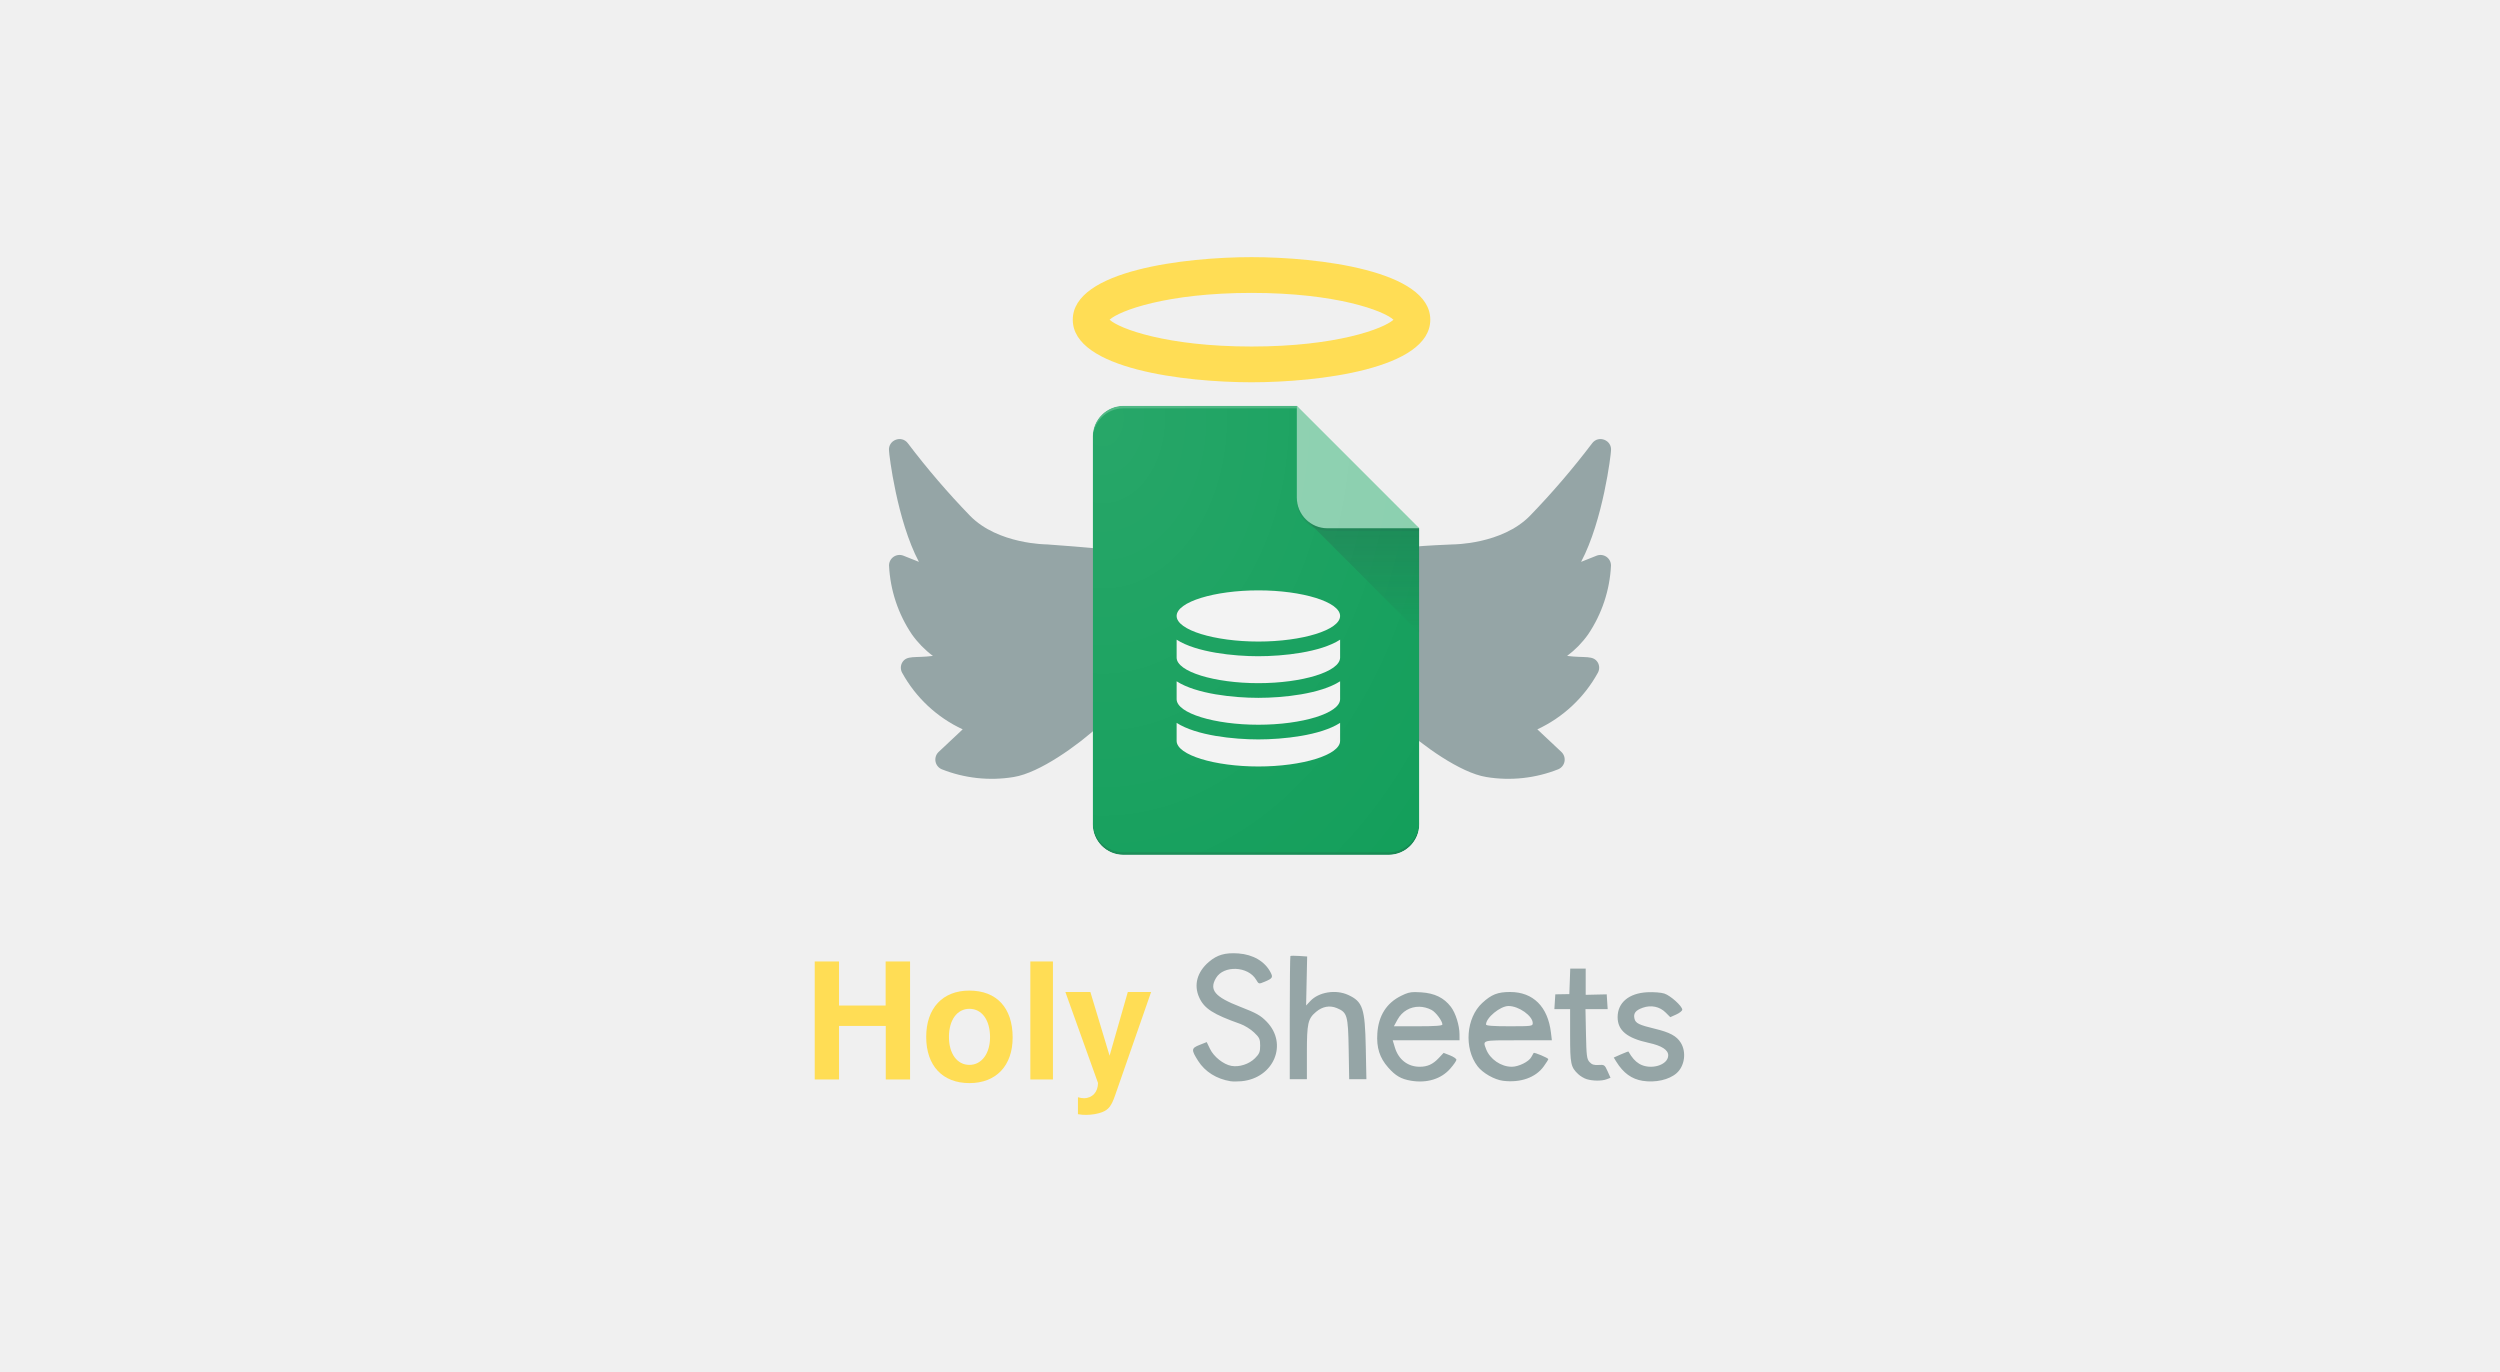
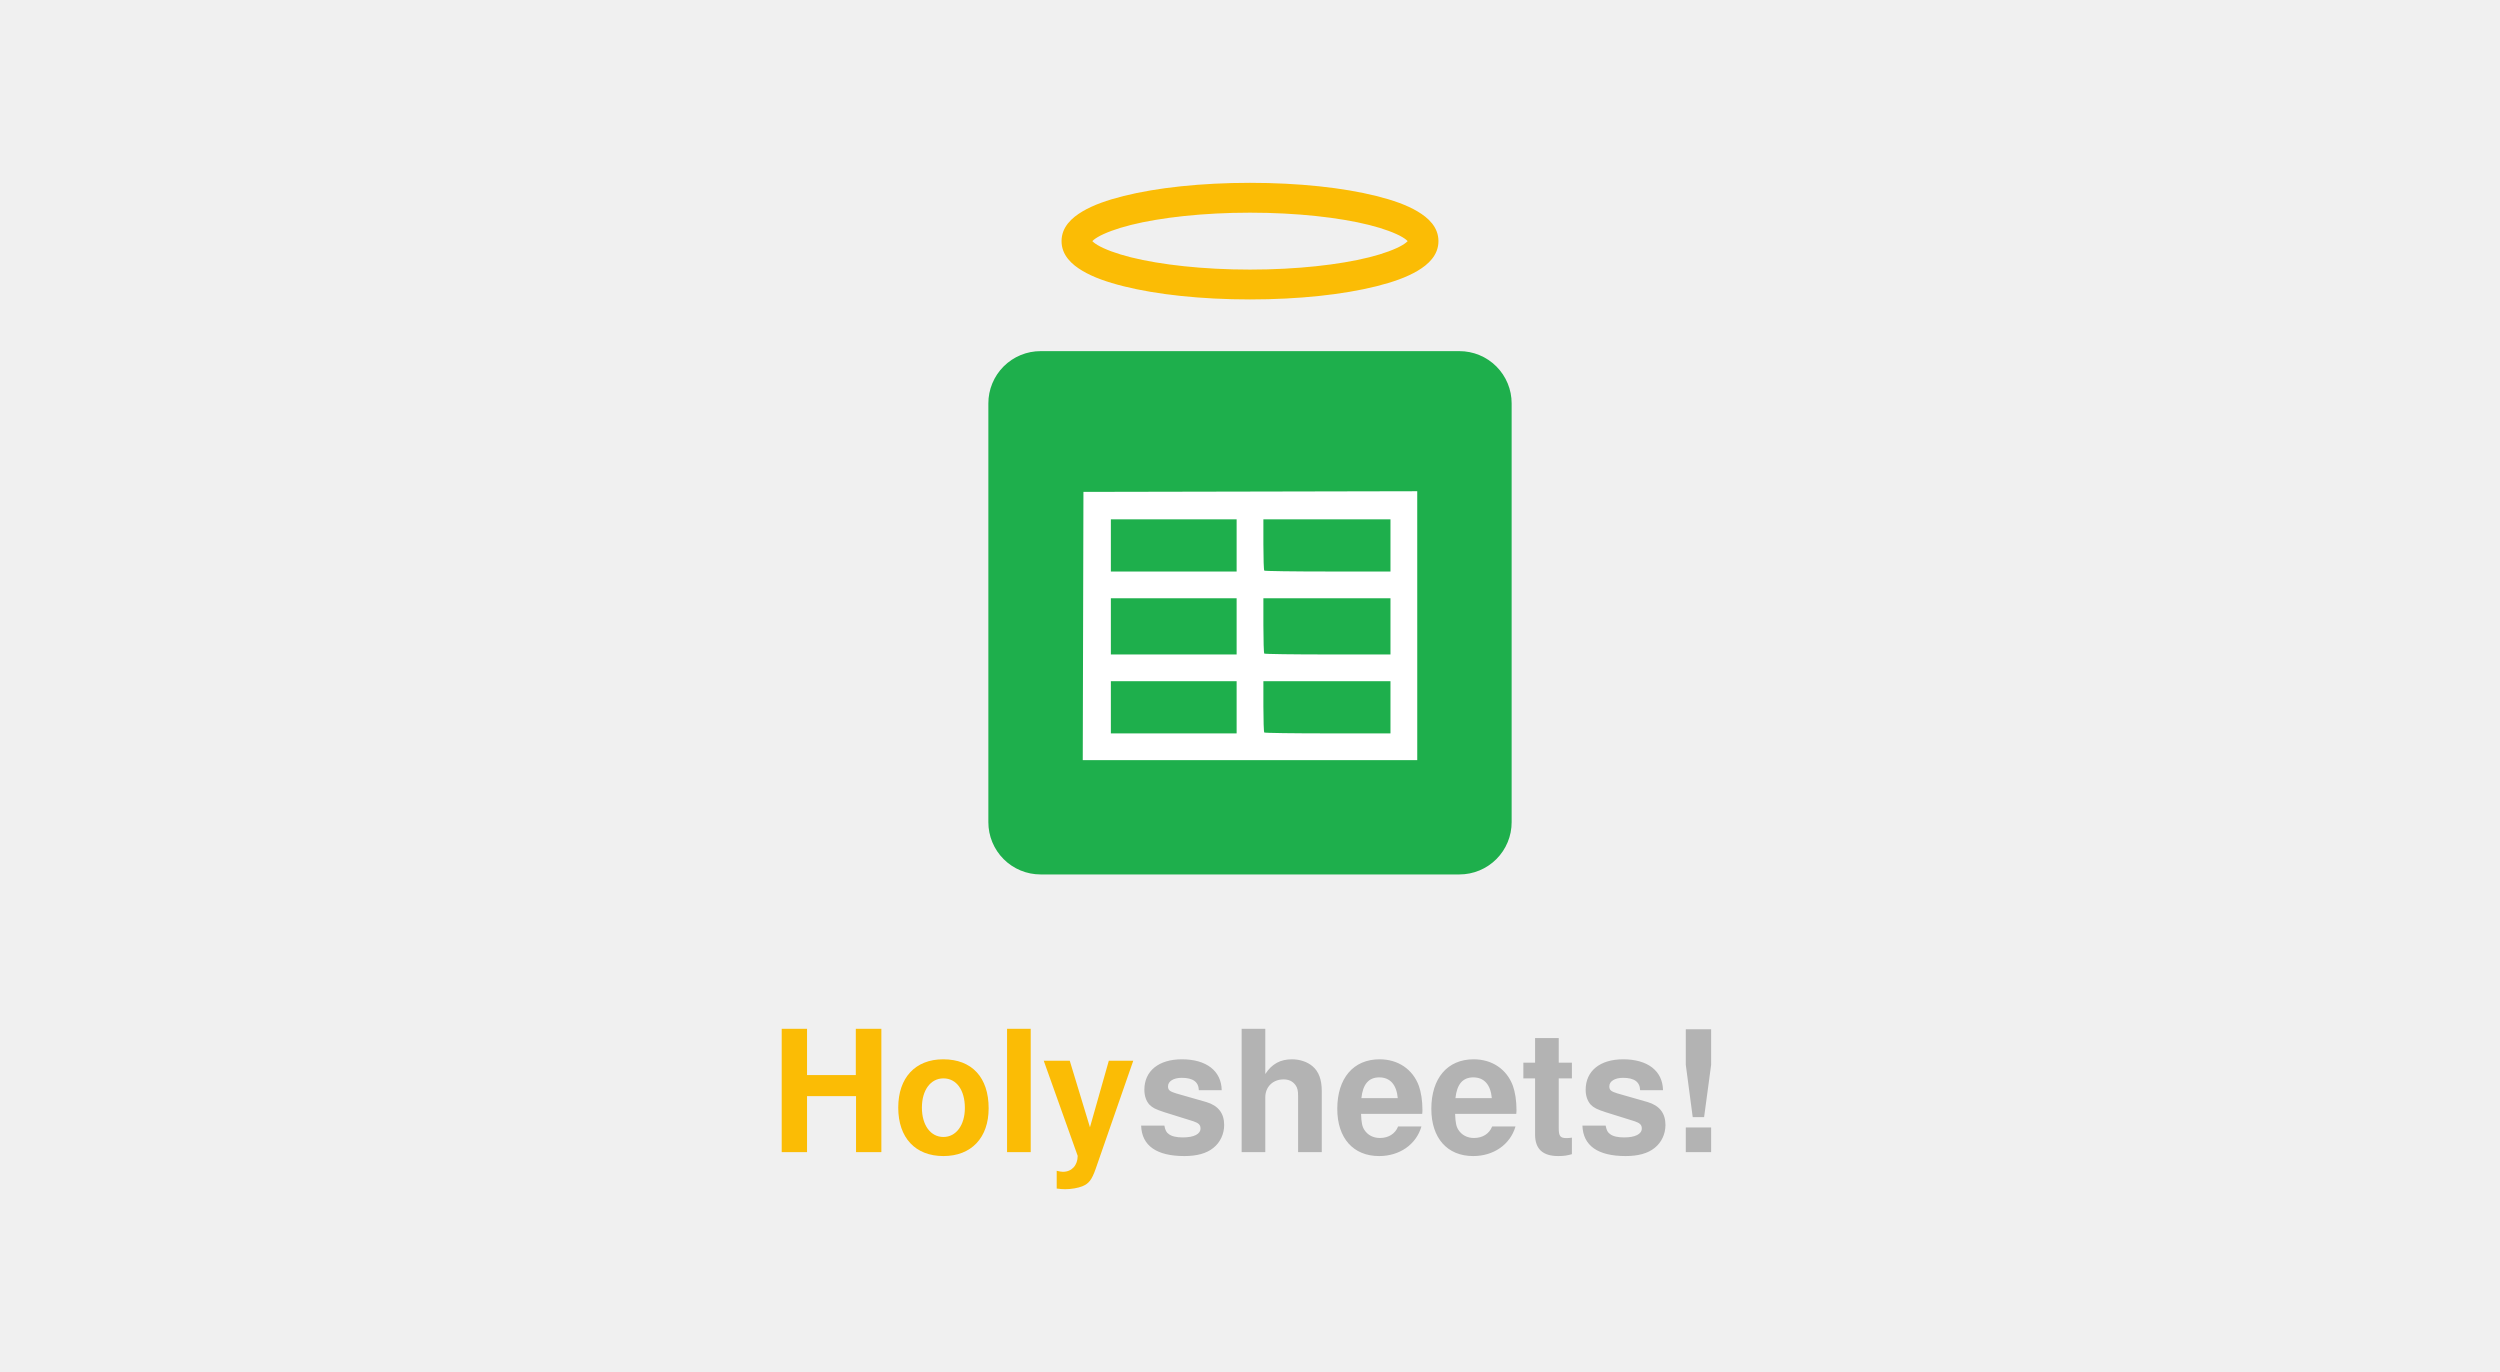
- <svg xmlns="http://www.w3.org/2000/svg" xmlns:xlink="http://www.w3.org/1999/xlink" width="350mm" height="192mm" viewBox="0 0 350 192" xml:space="preserve">
-   <defs>
+ <svg xmlns="http://www.w3.org/2000/svg" width="350mm" height="192mm" viewBox="0 0 350 192" xml:space="preserve" version="1.1" id="svg201">
+   <defs id="defs187">
    <path d="M29.583 0H4.438A4.45 4.45 0 0 0 0 4.438v56.208a4.45 4.45 0 0 0 4.438 4.437h38.458a4.45 4.45 0 0 0 4.437-4.437V17.75z" id="b" />
    <path d="M29.583 0H4.438A4.45 4.45 0 0 0 0 4.438v56.208a4.45 4.45 0 0 0 4.438 4.437h38.458a4.45 4.45 0 0 0 4.437-4.437V17.75z" id="a" />
+     <path d="M29.583 0H4.438A4.45 4.45 0 0 0 0 4.438v56.208a4.45 4.45 0 0 0 4.438 4.437h38.458a4.45 4.45 0 0 0 4.437-4.437V17.75z" id="c" />
    <path d="M29.583 0H4.438A4.45 4.45 0 0 0 0 4.438v56.208a4.45 4.45 0 0 0 4.438 4.437h38.458a4.45 4.45 0 0 0 4.437-4.437V17.75z" id="d" />
-     <path d="M29.583 0H4.438A4.45 4.45 0 0 0 0 4.438v56.208a4.45 4.45 0 0 0 4.438 4.437h38.458a4.45 4.45 0 0 0 4.437-4.437V17.75z" id="c" />
-     <path d="M29.583 0H4.438A4.45 4.45 0 0 0 0 4.438v56.208a4.45 4.45 0 0 0 4.438 4.437h38.458a4.45 4.45 0 0 0 4.437-4.437V17.75z" id="j" />
    <path d="M29.583 0H4.438A4.45 4.45 0 0 0 0 4.438v56.208a4.45 4.45 0 0 0 4.438 4.437h38.458a4.45 4.45 0 0 0 4.437-4.437V17.75z" id="e" />
-     <path d="M29.583 0H4.438A4.45 4.45 0 0 0 0 4.438v56.208a4.45 4.45 0 0 0 4.438 4.437h38.458a4.45 4.45 0 0 0 4.437-4.437V17.75z" id="f" />
-     <mask id="g" fill="#fff">
-       <use xlink:href="#a" />
-     </mask>
-     <mask id="m" fill="#fff">
-       <use xlink:href="#b" />
-     </mask>
-     <mask id="i" fill="#fff">
-       <use xlink:href="#d" />
-     </mask>
-     <mask id="k" fill="#fff">
-       <use xlink:href="#e" />
-     </mask>
-     <mask id="l" fill="#fff">
-       <use xlink:href="#f" />
-     </mask>
-     <radialGradient cx="1.758" cy="1.508" fx="1.758" fy="1.508" r="89.498" gradientTransform="matrix(.65094 0 0 .89504 102.958 56.796)" id="n" gradientUnits="userSpaceOnUse">
-       <stop stop-color="#FFF" stop-opacity=".1" offset="0%" />
-       <stop stop-color="#FFF" stop-opacity="0" offset="100%" />
-     </radialGradient>
-     <linearGradient x1="39.104" y1="17.866" x2="39.104" y2="32.906" id="h" gradientTransform="scale(1.00011 .99989)" gradientUnits="userSpaceOnUse">
-       <stop stop-color="#263238" stop-opacity=".2" offset="0%" />
-       <stop stop-color="#263238" stop-opacity=".02" offset="100%" />
-     </linearGradient>
  </defs>
-   <path style="fill:#95a5a6;fill-opacity:1;fill-rule:evenodd;stroke:none;stroke-width:1.164" d="M160.29 74.454a14.908 14.908 0 0 1-2.526 7.623 10.66 10.66 0 0 1-2.328 2.386c1.99.256 2.91-.117 3.41.756.182.342.182.752 0 1.094a14.733 14.733 0 0 1-6.703 6.273l2.676 2.514a1.164 1.164 0 0 1-.349 1.897 14.955 14.955 0 0 1-7.983.86c-2.863-.465-7.06-3.49-9.48-5.702.76-9.51-1.657-15.157 1.912-19.791.145-.07 3.752-.239 3.913-.237 0 0 5.389 0 8.484-3.154a87.363 87.363 0 0 0 6.878-8.019c.708-.967 2.239-.363 2.095.827 0 .372-.873 7.68-3.305 12.278l1.722-.687a1.164 1.164 0 0 1 1.583 1.082zM80.427 74.454a14.908 14.908 0 0 0 2.526 7.623 10.66 10.66 0 0 0 2.327 2.386c-1.99.256-2.91-.117-3.41.756a1.164 1.164 0 0 0 0 1.094 14.733 14.733 0 0 0 6.704 6.273L85.897 95.1a1.164 1.164 0 0 0 .35 1.897 14.955 14.955 0 0 0 7.983.86c2.862-.465 7.059-3.49 9.48-5.702-.76-9.51 3.645-14.891.076-19.526-.145-.07-5.741-.504-5.902-.502 0 0-5.388 0-8.484-3.154a87.364 87.364 0 0 1-6.878-8.019c-.707-.967-2.238-.363-2.095.827 0 .372.873 7.68 3.305 12.278l-1.722-.687a1.164 1.164 0 0 0-1.583 1.082z" transform="matrix(1.2656 0 0 1.2656 22.676 -15.068)" />
-   <path d="M29.583 0H4.438A4.45 4.45 0 0 0 0 4.438v56.208a4.45 4.45 0 0 0 4.438 4.437h38.458a4.45 4.45 0 0 0 4.437-4.437V17.75L36.98 10.354z" fill="#0f9d58" mask="url(#g)" transform="translate(152.978 56.812) scale(.96602)" style="stroke:none;stroke-width:1" />
-   <path d="M130.324 91.869v1.995c0 1.562-4.209 2.83-9.041 2.83-4.832 0-9.042-1.268-9.042-2.83v-1.995c2.186 1.41 6.334 1.83 9.042 1.83 2.718 0 6.86-.424 9.041-1.83zm-9.041-2.768c-2.718 0-6.861-.424-9.042-1.831v1.976c0 1.563 4.21 2.83 9.042 2.83s9.041-1.268 9.041-2.83V87.27c-2.186 1.41-6.333 1.831-9.041 1.831zm0-11.889c-4.832 0-9.042 1.268-9.042 2.832 0 1.563 4.21 2.83 9.042 2.83s9.041-1.268 9.041-2.83c0-1.564-4.209-2.832-9.041-2.832zm0 7.286c-2.718 0-6.861-.425-9.042-1.831v1.98c0 1.564 4.21 2.83 9.042 2.83s9.041-1.267 9.041-2.83v-1.98c-2.186 1.41-6.333 1.83-9.041 1.83z" style="fill:#f2f2f2;fill-rule:evenodd;stroke:none;stroke-width:.857" transform="matrix(1.2656 0 0 1.2656 22.676 -15.068)" />
-   <path fill="url(#h)" mask="url(#i)" style="fill:url(#h);stroke:none;stroke-width:1" transform="translate(152.978 56.812) scale(.96602)" d="M47.333 32.9V17.75l-16.452-1.298z" />
-   <path d="M125.538 56.796v10.161a3.386 3.386 0 0 0 3.388 3.387h10.161z" fill="#87ceac" style="stroke:none;stroke-width:.763" transform="matrix(1.2656 0 0 1.2656 22.676 -15.068)" />
-   <use xlink:href="#j" transform="translate(152.978 56.812) scale(.96602)" style="fill:none;fill-rule:evenodd;stroke:none;stroke-width:1" />
-   <path d="M4.438 0A4.45 4.45 0 0 0 0 4.438v.37A4.45 4.45 0 0 1 4.438.37h25.145V0z" fill-opacity=".2" fill="#fff" mask="url(#k)" transform="translate(152.978 56.812) scale(.96602)" style="stroke:none;stroke-width:1" />
-   <path d="M42.896 64.714H4.437A4.45 4.45 0 0 1 0 60.276v.37a4.45 4.45 0 0 0 4.438 4.437h38.458a4.45 4.45 0 0 0 4.437-4.437v-.37a4.45 4.45 0 0 1-4.437 4.438z" fill-opacity=".2" fill="#263238" mask="url(#l)" transform="translate(152.978 56.812) scale(.96602)" style="stroke:none;stroke-width:1" />
-   <path d="M34.02 17.75a4.436 4.436 0 0 1-4.437-4.438v.37a4.436 4.436 0 0 0 4.438 4.438h13.312v-.37z" fill-opacity=".1" fill="#263238" mask="url(#m)" transform="translate(152.978 56.812) scale(.96602)" style="stroke:none;stroke-width:1" />
-   <path d="M125.538 56.796h-19.193a3.397 3.397 0 0 0-3.387 3.387v42.903a3.397 3.397 0 0 0 3.387 3.388H135.7a3.397 3.397 0 0 0 3.387-3.388V70.344z" fill="url(#n)" style="fill:url(#n);stroke:none;stroke-width:.763" transform="matrix(1.2656 0 0 1.2656 22.676 -15.068)" />
-   <path style="fill:#fd5;fill-rule:evenodd;stroke:none;stroke-width:1.977" d="M120.526 40.351c-7.336 0-19.774 1.464-19.774 6.922s12.438 6.92 19.774 6.92 19.774-1.462 19.774-6.92-12.438-6.922-19.774-6.922zm0 3.955c9.392 0 14.633 1.978 15.701 2.967-1.068.989-6.309 2.965-15.701 2.965-9.393 0-14.632-1.976-15.7-2.965 1.068-.989 6.307-2.967 15.7-2.967z" transform="matrix(1.2656 0 0 1.2656 22.676 -15.068)" />
-   <path style="fill:#95a5a6;fill-opacity:1;stroke-width:.172" d="M138.598 121.649c-.585 0-.885.102-1.511.408-1.626.796-2.517 2.2-2.645 4.17-.103 1.567.255 2.692 1.197 3.762.813.924 1.438 1.285 2.539 1.467 1.755.291 3.32-.19 4.32-1.325.381-.432.693-.88.693-.994 0-.114-.319-.333-.707-.486l-.707-.278-.556.59c-.636.674-1.24.947-2.096.947-1.314 0-2.34-.798-2.742-2.133l-.24-.796h7.392l-.002-.646c-.003-1.003-.428-2.365-.953-3.053-.765-1.003-1.801-1.51-3.28-1.605a11.01 11.01 0 0 0-.702-.029zm.483 1.623c.447.006.91.12 1.355.35.471.244 1.204 1.226 1.204 1.614 0 .137-.8.195-2.683.195h-2.684l.4-.733c.511-.933 1.424-1.44 2.408-1.426zM124.755 124.512c0-3.728.032-6.81.072-6.849.04-.04.473-.044.962-.01l.891.06-.058 2.711-.058 2.712.46-.492c.938-1.006 2.819-1.31 4.192-.68 1.618.743 1.86 1.47 1.948 5.836l.069 3.489h-1.904l-.057-3.325c-.063-3.737-.157-4.064-1.303-4.543-.787-.329-1.592-.184-2.303.415-.903.76-1.016 1.262-1.016 4.518v2.935h-1.895zM157.598 131.283c-.273-.082-.687-.327-.921-.545-.834-.78-.909-1.13-.909-4.265v-2.938h-1.742l.053-.818.052-.818.776-.013.775-.013.05-1.408.05-1.41h1.709V121.953l1.163-.027 1.163-.026.053.818.052.819h-2.455l.055 2.739c.05 2.433.093 2.78.393 3.112.255.281.5.36 1.002.324.63-.045.68-.01.992.685l.328.733-.437.166c-.521.199-1.517.193-2.202-.012zM163.78 131.465c-1.204-.194-2.129-.867-2.897-2.107l-.288-.466.8-.354c.441-.195.813-.334.827-.31.374.663.735 1.074 1.18 1.345 1.222.746 3.209.178 3.218-.92.005-.606-.724-1.076-2.152-1.385-2.412-.522-3.445-1.376-3.445-2.848 0-1.603 1.25-2.65 3.287-2.753.703-.035 1.53.029 1.888.147.678.224 1.976 1.394 1.976 1.781 0 .128-.298.367-.662.531l-.663.299-.518-.518c-.656-.656-1.603-.854-2.527-.526-.805.285-1.063.63-.913 1.226.124.493.509.68 2.267 1.103 1.641.393 2.392.8 2.853 1.545.643 1.041.43 2.58-.466 3.367-.834.733-2.349 1.072-3.765.843zM149.131 121.64c-1.373 0-2.062.27-3.08 1.21-1.79 1.648-2.042 5.013-.525 7.002.577.757 1.87 1.493 2.83 1.612 1.916.238 3.595-.355 4.485-1.583.283-.392.515-.758.515-.815-.001-.124-1.543-.775-1.621-.684-.03.035-.146.238-.256.451-.268.514-1.403 1.077-2.17 1.077-1.188 0-2.416-.845-2.834-1.95-.383-1.014-.513-.979 3.545-.979h3.729l-.102-.854c-.339-2.865-1.971-4.487-4.516-4.487zm-.177 1.55c1.14 0 2.68 1.094 2.68 1.902 0 .322-.13.339-2.585.339-1.809 0-2.585-.059-2.585-.195 0-.75 1.577-2.045 2.49-2.045zM118.208 131.512c-1.547-.251-2.824-1.05-3.581-2.24-.788-1.239-.774-1.41.15-1.777l.791-.314.368.758c.422.868 1.478 1.709 2.355 1.873.869.163 1.964-.191 2.62-.847.486-.486.57-.692.57-1.39 0-.73-.074-.89-.676-1.463-.372-.353-1.05-.775-1.507-.937-3.024-1.07-3.999-1.696-4.56-2.93-.625-1.379-.235-2.818 1.068-3.934.92-.786 1.805-1.04 3.265-.937 1.622.115 2.93.883 3.56 2.09.294.561.221.675-.667 1.046-.634.265-.638.264-.932-.233-.888-1.504-3.59-1.616-4.435-.184-.782 1.323-.133 2.093 2.685 3.186 1.785.693 2.237.947 2.909 1.634 2.408 2.463.803 6.266-2.784 6.598-.422.039-.962.039-1.199 0z" transform="matrix(1.2656 0 0 1.2656 22.676 -15.068)" />
-   <text xml:space="preserve" style="font-weight:700;font-size:17.904px;font-family:Helvetica;-inkscape-font-specification:'Helvetica Bold';fill:#fd5;fill-opacity:1;stroke:none;stroke-width:1.692;stroke-dasharray:none" x="70.987" y="131.313" transform="matrix(1.2656 0 0 1.2656 22.676 -15.068)">
-     <tspan style="font-style:normal;font-variant:normal;font-weight:700;font-stretch:normal;font-family:Helvetica;-inkscape-font-specification:'Helvetica Bold';fill:#fd5;fill-opacity:1;stroke-width:1.692" x="70.987" y="131.313">Holy</tspan>
+   <path style="fill:#1eaf4c;fill-opacity:1;stroke:none;stroke-width:1.211" d="M27.25 148.947a3.651 3.651 0 0 0-3.66 3.66v29.273a3.651 3.651 0 0 0 3.66 3.66h29.272a3.651 3.651 0 0 0 3.66-3.66v-29.273a3.651 3.651 0 0 0-3.66-3.66z" transform="matrix(2.0021 0 0 2.0021 91.14 -249.048)" id="path189" />
+   <path style="color:#000;fill:#fbbc05;fill-opacity:1;stroke-width:.869;-inkscape-stroke:none" d="M41.887 137.178c-3.421 0-6.517.34-8.834.92-1.159.29-2.12.63-2.878 1.077-.757.448-1.467 1.097-1.467 2.08 0 .983.71 1.632 1.467 2.08.758.448 1.72.788 2.878 1.077 2.317.58 5.413.92 8.834.92 3.42 0 6.515-.34 8.832-.92 1.158-.29 2.122-.63 2.879-1.077.757-.448 1.466-1.097 1.466-2.08 0-.983-.709-1.632-1.466-2.08-.757-.448-1.72-.788-2.879-1.077-2.317-.58-5.411-.92-8.832-.92zm0 2.087c3.28 0 6.252.34 8.326.858 1.038.26 1.852.572 2.323.85.47.278.44.427.44.282 0-.145.03.003-.44.282-.47.278-1.285.59-2.323.85-2.074.518-5.046.858-8.326.858-3.28 0-6.252-.34-8.327-.858-1.037-.26-1.852-.572-2.322-.85-.471-.279-.442-.427-.442-.282 0 .145-.03-.003.442-.282.47-.278 1.285-.59 2.322-.85 2.075-.518 5.047-.858 8.327-.858z" transform="matrix(2.0021 0 0 2.0021 91.14 -249.048)" id="path191" />
+   <path style="fill:#fff;fill-opacity:1;stroke:none;stroke-width:1.397" d="m53.58 158.743-11.67.024-11.671.023-.024 9.38-.024 9.379h23.39v-9.403zm-21.423 1.966h8.794v3.648h-8.794v-1.824zm10.665 0h8.887v3.648h-4.381c-2.41 0-4.41-.028-4.444-.063-.034-.034-.062-.855-.062-1.824zm-10.665 5.52h8.794v3.929h-8.794v-1.965zm10.665 0h8.887v3.929h-4.381c-2.41 0-4.41-.028-4.444-.062-.034-.035-.062-.92-.062-1.966zm-10.665 5.8h8.794v3.648h-8.794v-1.824zm10.665 0h8.887v3.648h-4.381c-2.41 0-4.41-.028-4.444-.062-.034-.035-.062-.856-.062-1.825z" transform="matrix(2.0021 0 0 2.0021 91.14 -249.048)" id="path193" />
+   <text xml:space="preserve" style="font-size:23.68px;font-family:'Arial Black';-inkscape-font-specification:'Arial Black, ';fill:#fbbc05;fill-opacity:1;stroke-width:2.241" x="107.829" y="190.592" transform="translate(0,-29.288)" id="text199">
+     <tspan style="font-style:normal;font-variant:normal;font-weight:700;font-stretch:normal;font-size:23.68px;font-family:Helvetica;-inkscape-font-specification:'Helvetica Bold';fill:#fbbc05;fill-opacity:1;stroke-width:2.241" x="107.829" y="190.592" id="tspan197">Holy<tspan style="fill:#b3b3b3;stroke-width:2.241" id="tspan195">sheets!</tspan>
+     </tspan>
  </text>
</svg>
